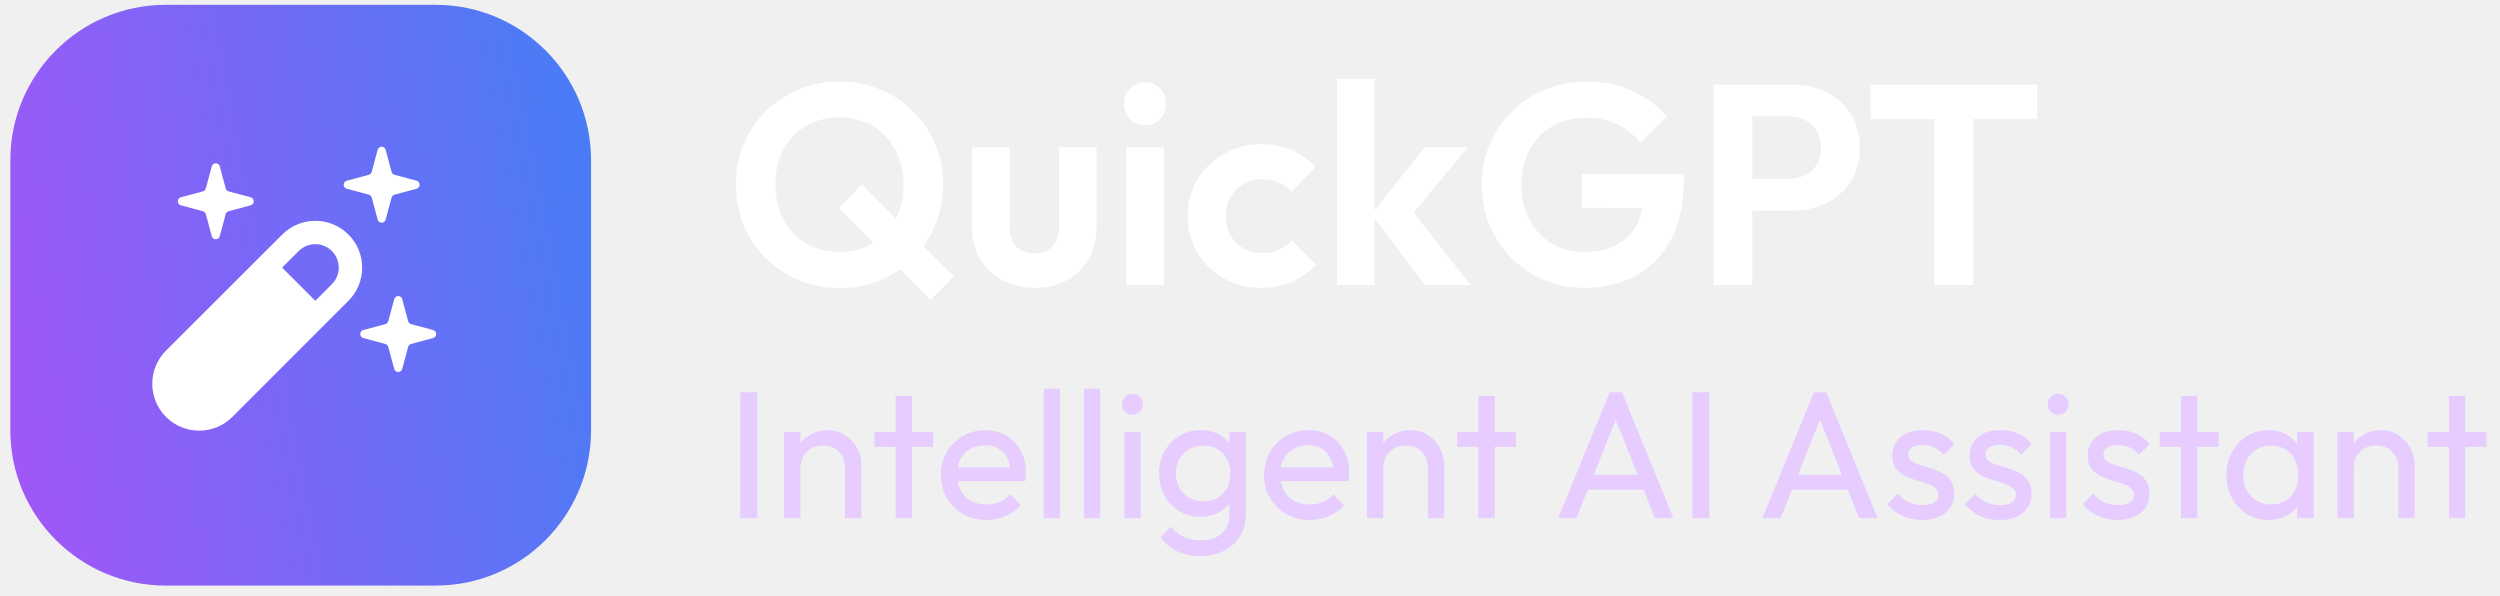
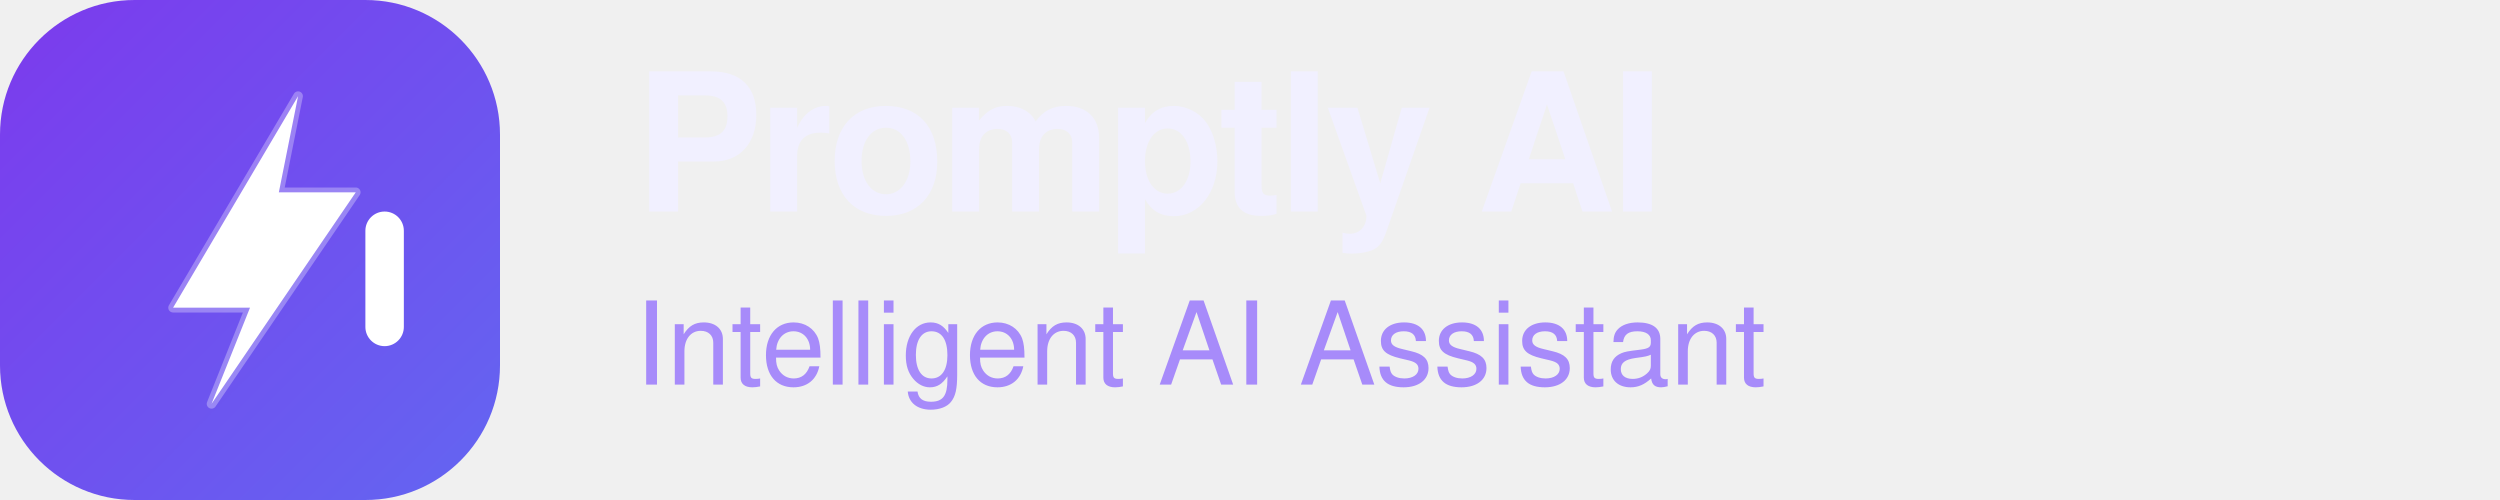
- <svg xmlns="http://www.w3.org/2000/svg" width="193" height="46" viewBox="0 0 193 46" fill="none">
-   <path d="M64.844 22.242C63.715 22.242 62.659 22.037 61.676 21.626C60.708 21.215 59.857 20.651 59.124 19.932C58.391 19.199 57.819 18.348 57.408 17.38C57.012 16.397 56.814 15.349 56.814 14.234C56.814 13.119 57.012 12.085 57.408 11.132C57.819 10.164 58.383 9.321 59.102 8.602C59.835 7.869 60.686 7.304 61.654 6.908C62.622 6.497 63.671 6.292 64.8 6.292C65.929 6.292 66.978 6.497 67.946 6.908C68.914 7.304 69.765 7.869 70.498 8.602C71.231 9.321 71.796 10.164 72.192 11.132C72.603 12.1 72.808 13.141 72.808 14.256C72.808 15.371 72.603 16.412 72.192 17.38C71.796 18.348 71.231 19.199 70.498 19.932C69.779 20.651 68.936 21.215 67.968 21.626C67 22.037 65.959 22.242 64.844 22.242ZM71.818 23.144L64.734 16.06L66.538 14.234L73.644 21.34L71.818 23.144ZM64.8 19.448C65.783 19.448 66.641 19.228 67.374 18.788C68.122 18.348 68.701 17.739 69.112 16.962C69.537 16.185 69.75 15.275 69.75 14.234C69.75 13.471 69.625 12.775 69.376 12.144C69.141 11.513 68.804 10.971 68.364 10.516C67.924 10.047 67.403 9.687 66.802 9.438C66.201 9.189 65.533 9.064 64.8 9.064C63.832 9.064 62.974 9.284 62.226 9.724C61.493 10.149 60.913 10.751 60.488 11.528C60.077 12.305 59.872 13.207 59.872 14.234C59.872 15.011 59.989 15.723 60.224 16.368C60.473 17.013 60.811 17.563 61.236 18.018C61.676 18.473 62.197 18.825 62.798 19.074C63.414 19.323 64.081 19.448 64.8 19.448ZM79.855 22.22C78.916 22.22 78.08 22.022 77.347 21.626C76.628 21.23 76.064 20.68 75.653 19.976C75.242 19.272 75.037 18.458 75.037 17.534V11.374H77.941V17.468C77.941 17.908 78.014 18.289 78.161 18.612C78.308 18.92 78.528 19.155 78.821 19.316C79.114 19.477 79.459 19.558 79.855 19.558C80.456 19.558 80.925 19.375 81.263 19.008C81.6 18.641 81.769 18.128 81.769 17.468V11.374H84.651V17.534C84.651 18.473 84.445 19.294 84.035 19.998C83.639 20.702 83.074 21.252 82.341 21.648C81.622 22.029 80.793 22.22 79.855 22.22ZM86.946 22V11.374H89.85V22L86.946 22ZM88.398 9.658C87.929 9.658 87.54 9.504 87.232 9.196C86.924 8.873 86.77 8.477 86.77 8.008C86.77 7.553 86.924 7.165 87.232 6.842C87.54 6.519 87.929 6.358 88.398 6.358C88.882 6.358 89.271 6.519 89.564 6.842C89.872 7.165 90.026 7.553 90.026 8.008C90.026 8.477 89.872 8.873 89.564 9.196C89.271 9.504 88.882 9.658 88.398 9.658ZM97.419 22.22C96.334 22.22 95.358 21.978 94.493 21.494C93.628 21.01 92.946 20.35 92.447 19.514C91.948 18.678 91.699 17.739 91.699 16.698C91.699 15.642 91.948 14.696 92.447 13.86C92.946 13.024 93.628 12.364 94.493 11.88C95.373 11.381 96.348 11.132 97.419 11.132C98.255 11.132 99.025 11.286 99.729 11.594C100.433 11.902 101.042 12.342 101.555 12.914L99.707 14.784C99.428 14.476 99.091 14.241 98.695 14.08C98.314 13.919 97.888 13.838 97.419 13.838C96.891 13.838 96.414 13.963 95.989 14.212C95.578 14.447 95.248 14.777 94.999 15.202C94.764 15.613 94.647 16.104 94.647 16.676C94.647 17.233 94.764 17.732 94.999 18.172C95.248 18.597 95.578 18.935 95.989 19.184C96.414 19.419 96.891 19.536 97.419 19.536C97.903 19.536 98.336 19.455 98.717 19.294C99.113 19.118 99.45 18.869 99.729 18.546L101.599 20.416C101.056 21.003 100.433 21.45 99.729 21.758C99.025 22.066 98.255 22.22 97.419 22.22ZM110.007 22L105.893 16.522L109.985 11.374H113.307L108.511 17.182L108.621 15.774L113.527 22H110.007ZM103.231 22V6.094H106.113V22H103.231ZM122.312 22.22C121.212 22.22 120.178 22.022 119.21 21.626C118.257 21.215 117.413 20.643 116.68 19.91C115.961 19.177 115.397 18.333 114.986 17.38C114.59 16.412 114.392 15.371 114.392 14.256C114.392 13.127 114.597 12.085 115.008 11.132C115.419 10.164 115.991 9.321 116.724 8.602C117.457 7.869 118.315 7.304 119.298 6.908C120.281 6.497 121.344 6.292 122.488 6.292C123.764 6.292 124.937 6.534 126.008 7.018C127.079 7.487 127.966 8.155 128.67 9.02L126.646 11.044C126.162 10.413 125.561 9.929 124.842 9.592C124.123 9.255 123.331 9.086 122.466 9.086C121.483 9.086 120.611 9.306 119.848 9.746C119.1 10.171 118.513 10.773 118.088 11.55C117.663 12.313 117.45 13.207 117.45 14.234C117.45 15.261 117.655 16.17 118.066 16.962C118.491 17.739 119.063 18.348 119.782 18.788C120.515 19.228 121.351 19.448 122.29 19.448C123.258 19.448 124.087 19.272 124.776 18.92C125.465 18.553 125.993 18.025 126.36 17.336C126.727 16.632 126.91 15.774 126.91 14.762L128.868 16.104L122.114 16.038V13.442H129.99V13.86C129.99 15.708 129.66 17.255 129 18.502C128.34 19.734 127.431 20.665 126.272 21.296C125.128 21.912 123.808 22.22 122.312 22.22ZM134.485 16.258V13.816L138.071 13.816C138.541 13.816 138.966 13.721 139.347 13.53C139.729 13.339 140.029 13.068 140.249 12.716C140.469 12.349 140.579 11.909 140.579 11.396C140.579 10.897 140.469 10.465 140.249 10.098C140.029 9.731 139.729 9.453 139.347 9.262C138.966 9.071 138.541 8.976 138.071 8.976L134.485 8.976V6.534H138.379C139.362 6.534 140.242 6.732 141.019 7.128C141.811 7.524 142.435 8.089 142.889 8.822C143.344 9.541 143.571 10.399 143.571 11.396C143.571 12.393 143.344 13.259 142.889 13.992C142.435 14.711 141.811 15.268 141.019 15.664C140.242 16.06 139.362 16.258 138.379 16.258H134.485ZM132.285 22V6.534H135.277V22H132.285ZM149.326 22V6.864H152.34V22L149.326 22ZM144.398 9.196V6.534H157.268V9.196H144.398Z" fill="white" />
-   <path d="M57.148 40V30.284H58.464V40H57.148ZM65.237 40V36.122C65.237 35.618 65.079 35.203 64.761 34.876C64.444 34.549 64.033 34.386 63.529 34.386C63.193 34.386 62.895 34.461 62.633 34.61C62.372 34.759 62.167 34.965 62.017 35.226C61.868 35.487 61.793 35.786 61.793 36.122L61.275 35.828C61.275 35.324 61.387 34.876 61.611 34.484C61.835 34.092 62.148 33.784 62.549 33.56C62.951 33.327 63.403 33.21 63.907 33.21C64.411 33.21 64.855 33.336 65.237 33.588C65.629 33.84 65.937 34.171 66.161 34.582C66.385 34.983 66.497 35.413 66.497 35.87V40H65.237ZM60.533 40V33.35H61.793V40H60.533ZM69.143 40V30.564H70.403V40H69.143ZM67.505 34.498V33.35H72.041V34.498H67.505ZM76.15 40.14C75.488 40.14 74.891 39.991 74.359 39.692C73.826 39.384 73.406 38.969 73.099 38.446C72.79 37.923 72.636 37.331 72.636 36.668C72.636 36.015 72.786 35.427 73.085 34.904C73.392 34.381 73.803 33.971 74.317 33.672C74.839 33.364 75.422 33.21 76.067 33.21C76.683 33.21 77.224 33.35 77.691 33.63C78.166 33.91 78.535 34.297 78.796 34.792C79.067 35.287 79.203 35.847 79.203 36.472C79.203 36.565 79.198 36.668 79.189 36.78C79.179 36.883 79.16 37.004 79.132 37.144H73.519V36.094H78.46L77.999 36.5C77.999 36.052 77.919 35.674 77.76 35.366C77.602 35.049 77.378 34.806 77.088 34.638C76.799 34.461 76.449 34.372 76.038 34.372C75.609 34.372 75.231 34.465 74.904 34.652C74.578 34.839 74.326 35.1 74.148 35.436C73.971 35.772 73.882 36.169 73.882 36.626C73.882 37.093 73.976 37.503 74.162 37.858C74.349 38.203 74.615 38.474 74.96 38.67C75.306 38.857 75.703 38.95 76.15 38.95C76.524 38.95 76.865 38.885 77.172 38.754C77.49 38.623 77.76 38.427 77.984 38.166L78.796 38.992C78.479 39.365 78.087 39.65 77.621 39.846C77.163 40.042 76.673 40.14 76.15 40.14ZM80.576 40V30.004H81.836V40H80.576ZM83.68 40V30.004H84.94V40H83.68ZM86.797 40V33.35H88.057V40H86.797ZM87.427 32.02C87.194 32.02 87.003 31.945 86.853 31.796C86.704 31.637 86.629 31.441 86.629 31.208C86.629 30.984 86.704 30.797 86.853 30.648C87.003 30.489 87.194 30.41 87.427 30.41C87.661 30.41 87.852 30.489 88.001 30.648C88.151 30.797 88.225 30.984 88.225 31.208C88.225 31.441 88.151 31.637 88.001 31.796C87.852 31.945 87.661 32.02 87.427 32.02ZM92.672 42.926C91.991 42.926 91.384 42.8 90.852 42.548C90.33 42.296 89.91 41.941 89.592 41.484L90.404 40.658C90.675 41.003 90.997 41.265 91.37 41.442C91.744 41.629 92.187 41.722 92.7 41.722C93.382 41.722 93.918 41.54 94.31 41.176C94.712 40.821 94.912 40.341 94.912 39.734V38.082L95.136 36.584L94.912 35.1V33.35H96.172V39.734C96.172 40.369 96.023 40.924 95.724 41.4C95.435 41.876 95.024 42.249 94.492 42.52C93.97 42.791 93.363 42.926 92.672 42.926ZM92.672 39.888C92.066 39.888 91.52 39.743 91.034 39.454C90.558 39.165 90.18 38.768 89.9 38.264C89.62 37.751 89.48 37.177 89.48 36.542C89.48 35.907 89.62 35.343 89.9 34.848C90.18 34.344 90.558 33.947 91.034 33.658C91.52 33.359 92.066 33.21 92.672 33.21C93.195 33.21 93.657 33.313 94.058 33.518C94.46 33.723 94.777 34.013 95.01 34.386C95.253 34.75 95.384 35.179 95.402 35.674V37.438C95.374 37.923 95.239 38.353 94.996 38.726C94.763 39.09 94.446 39.375 94.044 39.58C93.643 39.785 93.186 39.888 92.672 39.888ZM92.924 38.698C93.335 38.698 93.694 38.609 94.002 38.432C94.32 38.255 94.562 38.007 94.73 37.69C94.898 37.363 94.982 36.985 94.982 36.556C94.982 36.127 94.894 35.753 94.716 35.436C94.548 35.109 94.31 34.857 94.002 34.68C93.694 34.493 93.33 34.4 92.91 34.4C92.49 34.4 92.122 34.493 91.804 34.68C91.487 34.857 91.235 35.109 91.048 35.436C90.871 35.753 90.782 36.122 90.782 36.542C90.782 36.962 90.871 37.335 91.048 37.662C91.235 37.989 91.487 38.245 91.804 38.432C92.131 38.609 92.504 38.698 92.924 38.698ZM101.102 40.14C100.439 40.14 99.842 39.991 99.31 39.692C98.778 39.384 98.358 38.969 98.05 38.446C97.742 37.923 97.588 37.331 97.588 36.668C97.588 36.015 97.737 35.427 98.036 34.904C98.344 34.381 98.754 33.971 99.268 33.672C99.79 33.364 100.374 33.21 101.018 33.21C101.634 33.21 102.175 33.35 102.642 33.63C103.118 33.91 103.486 34.297 103.748 34.792C104.018 35.287 104.154 35.847 104.154 36.472C104.154 36.565 104.149 36.668 104.14 36.78C104.13 36.883 104.112 37.004 104.084 37.144H98.47V36.094H103.412L102.95 36.5C102.95 36.052 102.87 35.674 102.712 35.366C102.553 35.049 102.329 34.806 102.04 34.638C101.75 34.461 101.4 34.372 100.99 34.372C100.56 34.372 100.182 34.465 99.856 34.652C99.529 34.839 99.277 35.1 99.1 35.436C98.922 35.772 98.834 36.169 98.834 36.626C98.834 37.093 98.927 37.503 99.114 37.858C99.3 38.203 99.566 38.474 99.912 38.67C100.257 38.857 100.654 38.95 101.102 38.95C101.475 38.95 101.816 38.885 102.124 38.754C102.441 38.623 102.712 38.427 102.936 38.166L103.748 38.992C103.43 39.365 103.038 39.65 102.572 39.846C102.114 40.042 101.624 40.14 101.102 40.14ZM110.232 40V36.122C110.232 35.618 110.073 35.203 109.756 34.876C109.438 34.549 109.028 34.386 108.524 34.386C108.188 34.386 107.889 34.461 107.628 34.61C107.366 34.759 107.161 34.965 107.012 35.226C106.862 35.487 106.788 35.786 106.788 36.122L106.27 35.828C106.27 35.324 106.382 34.876 106.606 34.484C106.83 34.092 107.142 33.784 107.544 33.56C107.945 33.327 108.398 33.21 108.902 33.21C109.406 33.21 109.849 33.336 110.232 33.588C110.624 33.84 110.932 34.171 111.156 34.582C111.38 34.983 111.492 35.413 111.492 35.87V40H110.232ZM105.528 40V33.35H106.788V40H105.528ZM114.137 40V30.564H115.397V40H114.137ZM112.499 34.498V33.35H117.035V34.498H112.499ZM120.295 40L124.271 30.284H125.223L129.185 40H127.757L124.495 31.782H124.985L121.695 40H120.295ZM122.185 37.802V36.654H127.295V37.802H122.185ZM130.648 40V30.284H131.964V40H130.648ZM136.059 40L140.035 30.284H140.987L144.949 40H143.521L140.259 31.782H140.749L137.459 40H136.059ZM137.949 37.802V36.654H143.059V37.802H137.949ZM148.411 40.14C148.038 40.14 147.683 40.093 147.347 40C147.02 39.897 146.717 39.757 146.437 39.58C146.157 39.393 145.914 39.174 145.709 38.922L146.521 38.11C146.764 38.409 147.044 38.633 147.361 38.782C147.678 38.922 148.033 38.992 148.425 38.992C148.817 38.992 149.12 38.927 149.335 38.796C149.55 38.656 149.657 38.465 149.657 38.222C149.657 37.979 149.568 37.793 149.391 37.662C149.223 37.522 149.004 37.41 148.733 37.326C148.462 37.233 148.173 37.144 147.865 37.06C147.566 36.967 147.282 36.85 147.011 36.71C146.74 36.57 146.516 36.379 146.339 36.136C146.171 35.893 146.087 35.571 146.087 35.17C146.087 34.769 146.185 34.423 146.381 34.134C146.577 33.835 146.848 33.607 147.193 33.448C147.548 33.289 147.972 33.21 148.467 33.21C148.99 33.21 149.452 33.303 149.853 33.49C150.264 33.667 150.6 33.938 150.861 34.302L150.049 35.114C149.862 34.871 149.629 34.685 149.349 34.554C149.078 34.423 148.77 34.358 148.425 34.358C148.061 34.358 147.781 34.423 147.585 34.554C147.398 34.675 147.305 34.848 147.305 35.072C147.305 35.296 147.389 35.469 147.557 35.59C147.725 35.711 147.944 35.814 148.215 35.898C148.495 35.982 148.784 36.071 149.083 36.164C149.382 36.248 149.666 36.365 149.937 36.514C150.208 36.663 150.427 36.864 150.595 37.116C150.772 37.368 150.861 37.699 150.861 38.11C150.861 38.735 150.637 39.23 150.189 39.594C149.75 39.958 149.158 40.14 148.411 40.14ZM154.386 40.14C154.012 40.14 153.658 40.093 153.322 40C152.995 39.897 152.692 39.757 152.412 39.58C152.132 39.393 151.889 39.174 151.684 38.922L152.496 38.11C152.738 38.409 153.018 38.633 153.336 38.782C153.653 38.922 154.008 38.992 154.4 38.992C154.792 38.992 155.095 38.927 155.31 38.796C155.524 38.656 155.632 38.465 155.632 38.222C155.632 37.979 155.543 37.793 155.366 37.662C155.198 37.522 154.978 37.41 154.708 37.326C154.437 37.233 154.148 37.144 153.84 37.06C153.541 36.967 153.256 36.85 152.986 36.71C152.715 36.57 152.491 36.379 152.314 36.136C152.146 35.893 152.062 35.571 152.062 35.17C152.062 34.769 152.16 34.423 152.356 34.134C152.552 33.835 152.822 33.607 153.168 33.448C153.522 33.289 153.947 33.21 154.442 33.21C154.964 33.21 155.426 33.303 155.828 33.49C156.238 33.667 156.574 33.938 156.836 34.302L156.024 35.114C155.837 34.871 155.604 34.685 155.324 34.554C155.053 34.423 154.745 34.358 154.4 34.358C154.036 34.358 153.756 34.423 153.56 34.554C153.373 34.675 153.28 34.848 153.28 35.072C153.28 35.296 153.364 35.469 153.532 35.59C153.7 35.711 153.919 35.814 154.19 35.898C154.47 35.982 154.759 36.071 155.058 36.164C155.356 36.248 155.641 36.365 155.912 36.514C156.182 36.663 156.402 36.864 156.57 37.116C156.747 37.368 156.836 37.699 156.836 38.11C156.836 38.735 156.612 39.23 156.164 39.594C155.725 39.958 155.132 40.14 154.386 40.14ZM158.26 40V33.35H159.52V40H158.26ZM158.89 32.02C158.657 32.02 158.466 31.945 158.316 31.796C158.167 31.637 158.092 31.441 158.092 31.208C158.092 30.984 158.167 30.797 158.316 30.648C158.466 30.489 158.657 30.41 158.89 30.41C159.124 30.41 159.315 30.489 159.464 30.648C159.614 30.797 159.688 30.984 159.688 31.208C159.688 31.441 159.614 31.637 159.464 31.796C159.315 31.945 159.124 32.02 158.89 32.02ZM163.491 40.14C163.118 40.14 162.763 40.093 162.427 40C162.1 39.897 161.797 39.757 161.517 39.58C161.237 39.393 160.994 39.174 160.789 38.922L161.601 38.11C161.844 38.409 162.124 38.633 162.441 38.782C162.758 38.922 163.113 38.992 163.505 38.992C163.897 38.992 164.2 38.927 164.415 38.796C164.63 38.656 164.737 38.465 164.737 38.222C164.737 37.979 164.648 37.793 164.471 37.662C164.303 37.522 164.084 37.41 163.813 37.326C163.542 37.233 163.253 37.144 162.945 37.06C162.646 36.967 162.362 36.85 162.091 36.71C161.82 36.57 161.596 36.379 161.419 36.136C161.251 35.893 161.167 35.571 161.167 35.17C161.167 34.769 161.265 34.423 161.461 34.134C161.657 33.835 161.928 33.607 162.273 33.448C162.628 33.289 163.052 33.21 163.547 33.21C164.07 33.21 164.532 33.303 164.933 33.49C165.344 33.667 165.68 33.938 165.941 34.302L165.129 35.114C164.942 34.871 164.709 34.685 164.429 34.554C164.158 34.423 163.85 34.358 163.505 34.358C163.141 34.358 162.861 34.423 162.665 34.554C162.478 34.675 162.385 34.848 162.385 35.072C162.385 35.296 162.469 35.469 162.637 35.59C162.805 35.711 163.024 35.814 163.295 35.898C163.575 35.982 163.864 36.071 164.163 36.164C164.462 36.248 164.746 36.365 165.017 36.514C165.288 36.663 165.507 36.864 165.675 37.116C165.852 37.368 165.941 37.699 165.941 38.11C165.941 38.735 165.717 39.23 165.269 39.594C164.83 39.958 164.238 40.14 163.491 40.14ZM168.374 40V30.564H169.634V40H168.374ZM166.736 34.498V33.35H171.272V34.498H166.736ZM175.129 40.14C174.522 40.14 173.972 39.991 173.477 39.692C172.982 39.384 172.59 38.969 172.301 38.446C172.021 37.923 171.881 37.335 171.881 36.682C171.881 36.029 172.021 35.441 172.301 34.918C172.59 34.395 172.978 33.98 173.463 33.672C173.958 33.364 174.513 33.21 175.129 33.21C175.633 33.21 176.081 33.317 176.473 33.532C176.874 33.737 177.196 34.027 177.439 34.4C177.682 34.764 177.817 35.189 177.845 35.674V37.676C177.817 38.152 177.682 38.577 177.439 38.95C177.206 39.323 176.888 39.617 176.487 39.832C176.095 40.037 175.642 40.14 175.129 40.14ZM175.339 38.95C175.964 38.95 176.468 38.74 176.851 38.32C177.234 37.891 177.425 37.345 177.425 36.682C177.425 36.225 177.336 35.828 177.159 35.492C176.991 35.147 176.748 34.881 176.431 34.694C176.114 34.498 175.745 34.4 175.325 34.4C174.905 34.4 174.532 34.498 174.205 34.694C173.888 34.89 173.636 35.161 173.449 35.506C173.272 35.842 173.183 36.229 173.183 36.668C173.183 37.116 173.272 37.513 173.449 37.858C173.636 38.194 173.892 38.46 174.219 38.656C174.546 38.852 174.919 38.95 175.339 38.95ZM177.341 40V38.208L177.579 36.584L177.341 34.974V33.35H178.615V40H177.341ZM185.153 40V36.122C185.153 35.618 184.995 35.203 184.677 34.876C184.36 34.549 183.949 34.386 183.445 34.386C183.109 34.386 182.811 34.461 182.549 34.61C182.288 34.759 182.083 34.965 181.933 35.226C181.784 35.487 181.709 35.786 181.709 36.122L181.191 35.828C181.191 35.324 181.303 34.876 181.527 34.484C181.751 34.092 182.064 33.784 182.465 33.56C182.867 33.327 183.319 33.21 183.823 33.21C184.327 33.21 184.771 33.336 185.153 33.588C185.545 33.84 185.853 34.171 186.077 34.582C186.301 34.983 186.413 35.413 186.413 35.87V40H185.153ZM180.449 40V33.35H181.709V40H180.449ZM189.059 40V30.564H190.319V40H189.059ZM187.421 34.498V33.35H191.957V34.498H187.421Z" fill="#E6CCFF" />
-   <rect x="0.797" y="0.373" width="44.833" height="44.833" rx="12" fill="url(#paint0_linear_8961_4661)" />
-   <path fill-rule="evenodd" clip-rule="evenodd" d="M17.936 32.186L26.901 23.218C28.315 21.804 28.312 19.511 26.894 18.101C25.482 16.696 23.201 16.698 21.792 18.105L12.818 27.065C11.402 28.478 11.402 30.772 12.816 32.187C14.23 33.6 16.523 33.6 17.936 32.186ZM21.779 20.661L24.34 23.222L25.621 21.941C26.328 21.234 26.328 20.087 25.621 19.38C24.914 18.673 23.767 18.673 23.06 19.38L21.779 20.661Z" fill="white" />
-   <path d="M16.348 12.846C16.433 12.53 16.881 12.53 16.966 12.846L17.424 14.547C17.454 14.657 17.54 14.743 17.65 14.773L19.351 15.231C19.666 15.316 19.666 15.764 19.351 15.849L17.65 16.307C17.54 16.337 17.454 16.423 17.424 16.533L16.966 18.233C16.881 18.549 16.433 18.549 16.348 18.233L15.89 16.533C15.86 16.423 15.774 16.337 15.664 16.307L13.963 15.849C13.648 15.764 13.648 15.316 13.963 15.231L15.664 14.773C15.774 14.743 15.86 14.657 15.89 14.547L16.348 12.846Z" fill="white" />
-   <path d="M29.154 11.567C29.24 11.251 29.688 11.251 29.773 11.567L30.231 13.268C30.26 13.378 30.346 13.464 30.457 13.493L32.157 13.951C32.473 14.036 32.473 14.485 32.157 14.57L30.457 15.027C30.346 15.057 30.26 15.143 30.231 15.254L29.773 16.954C29.688 17.27 29.24 17.27 29.154 16.954L28.697 15.254C28.667 15.143 28.581 15.057 28.471 15.027L26.77 14.57C26.454 14.485 26.454 14.036 26.77 13.951L28.471 13.493C28.581 13.464 28.667 13.378 28.697 13.268L29.154 11.567Z" fill="white" />
-   <path d="M30.434 23.094C30.519 22.778 30.967 22.778 31.052 23.094L31.51 24.795C31.54 24.905 31.626 24.991 31.736 25.021L33.437 25.479C33.752 25.564 33.752 26.012 33.437 26.097L31.736 26.555C31.626 26.584 31.54 26.671 31.51 26.781L31.052 28.481C30.967 28.797 30.519 28.797 30.434 28.481L29.976 26.781C29.946 26.671 29.86 26.584 29.75 26.555L28.049 26.097C27.733 26.012 27.733 25.564 28.049 25.479L29.75 25.021C29.86 24.991 29.946 24.905 29.976 24.795L30.434 23.094Z" fill="white" />
+ <svg xmlns="http://www.w3.org/2000/svg" width="260" height="52" viewBox="0 0 260 52" fill="none">
  <defs>
-     <linearGradient id="paint0_linear_8961_4661" x1="51.607" y1="16.812" x2="-2.192" y2="27.273" gradientUnits="userSpaceOnUse">
-       <stop stop-color="#4080F6" />
-       <stop offset="1" stop-color="#A356F7" />
+     <linearGradient id="bg" x1="0" y1="0" x2="52" y2="52" gradientUnits="userSpaceOnUse">
+       <stop offset="0%" stop-color="#7c3aed" />
+       <stop offset="100%" stop-color="#6366f1" />
    </linearGradient>
  </defs>
+   <rect width="52" height="52" rx="14" fill="url(#bg)" />
+   <path d="M31 10L18 32H26L22 42L37 20H29L31 10Z" fill="white" stroke="rgba(255,255,255,0.3)" stroke-width="1" stroke-linejoin="round" />
+   <rect x="38" y="22" width="4" height="14" rx="2" fill="white" />
+   <text x="66" y="22" font-family="-apple-system,Segoe UI,Helvetica,Arial,sans-serif" font-size="20" font-weight="700" letter-spacing="-0.5" fill="#f1f0ff">Promptly AI</text>
+   <text x="66" y="40" font-family="-apple-system,Segoe UI,Helvetica,Arial,sans-serif" font-size="12" font-weight="500" fill="#a78bfa">Intelligent AI Assistant</text>
</svg>
